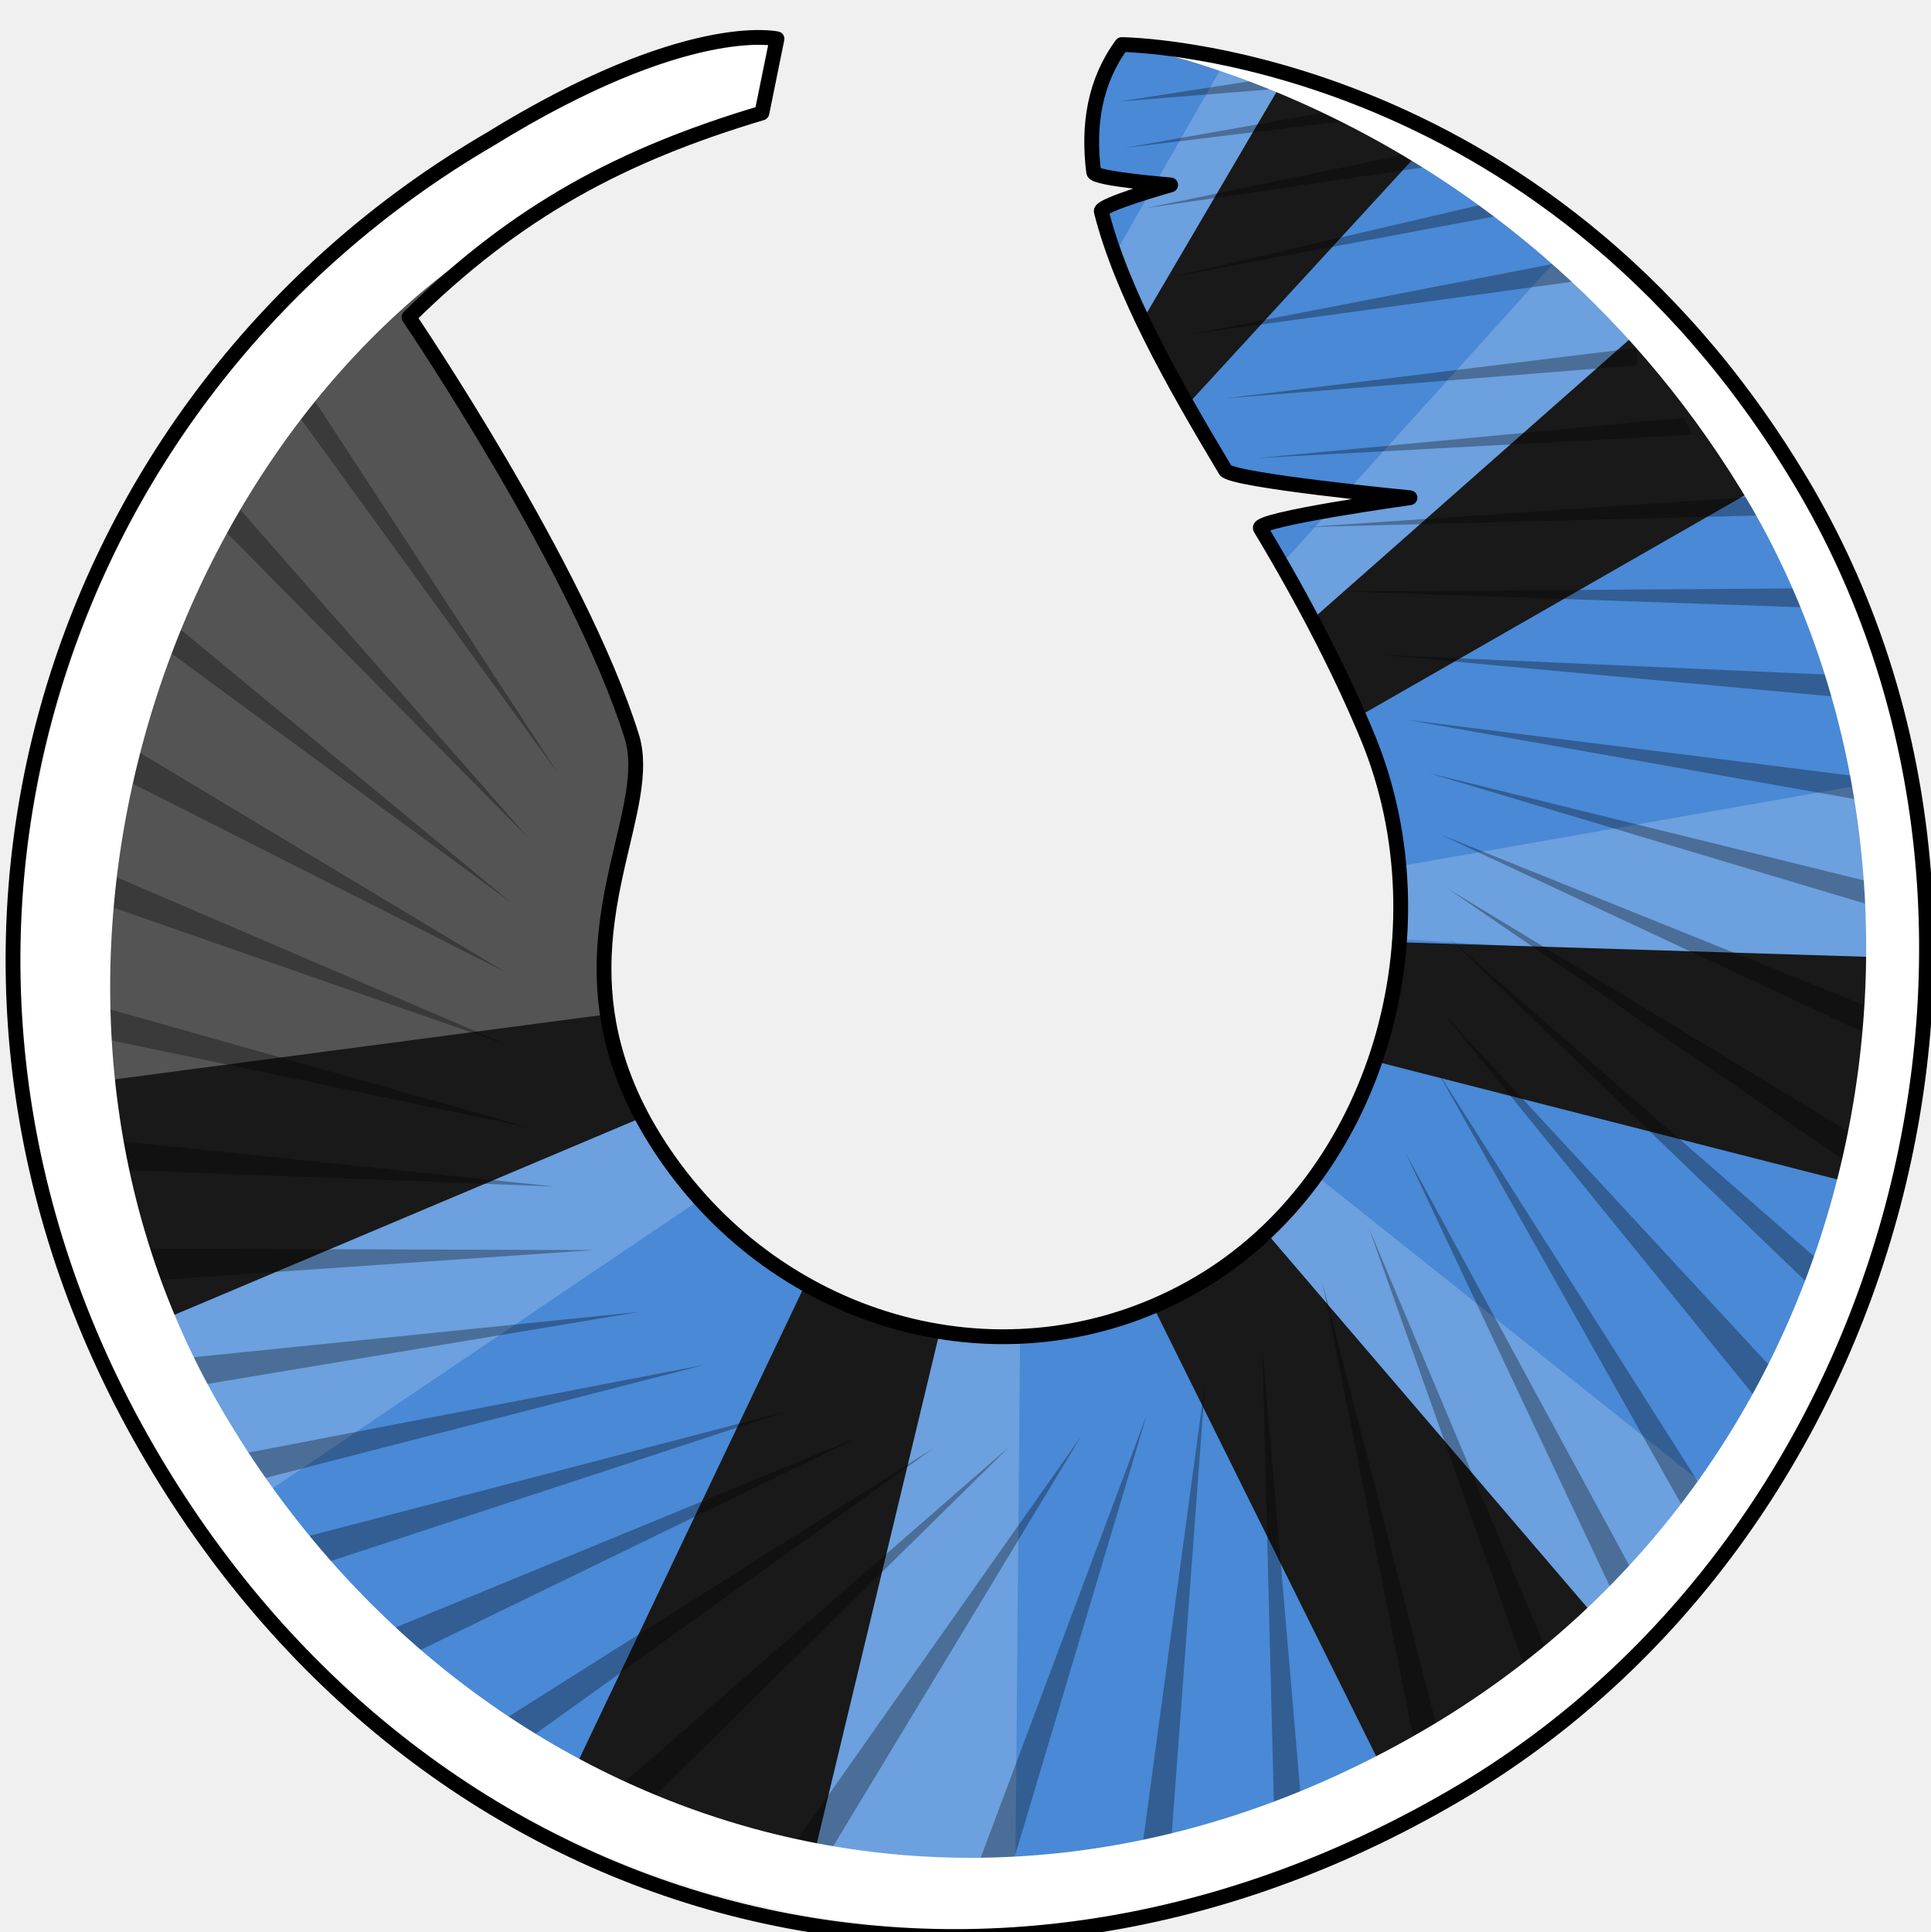
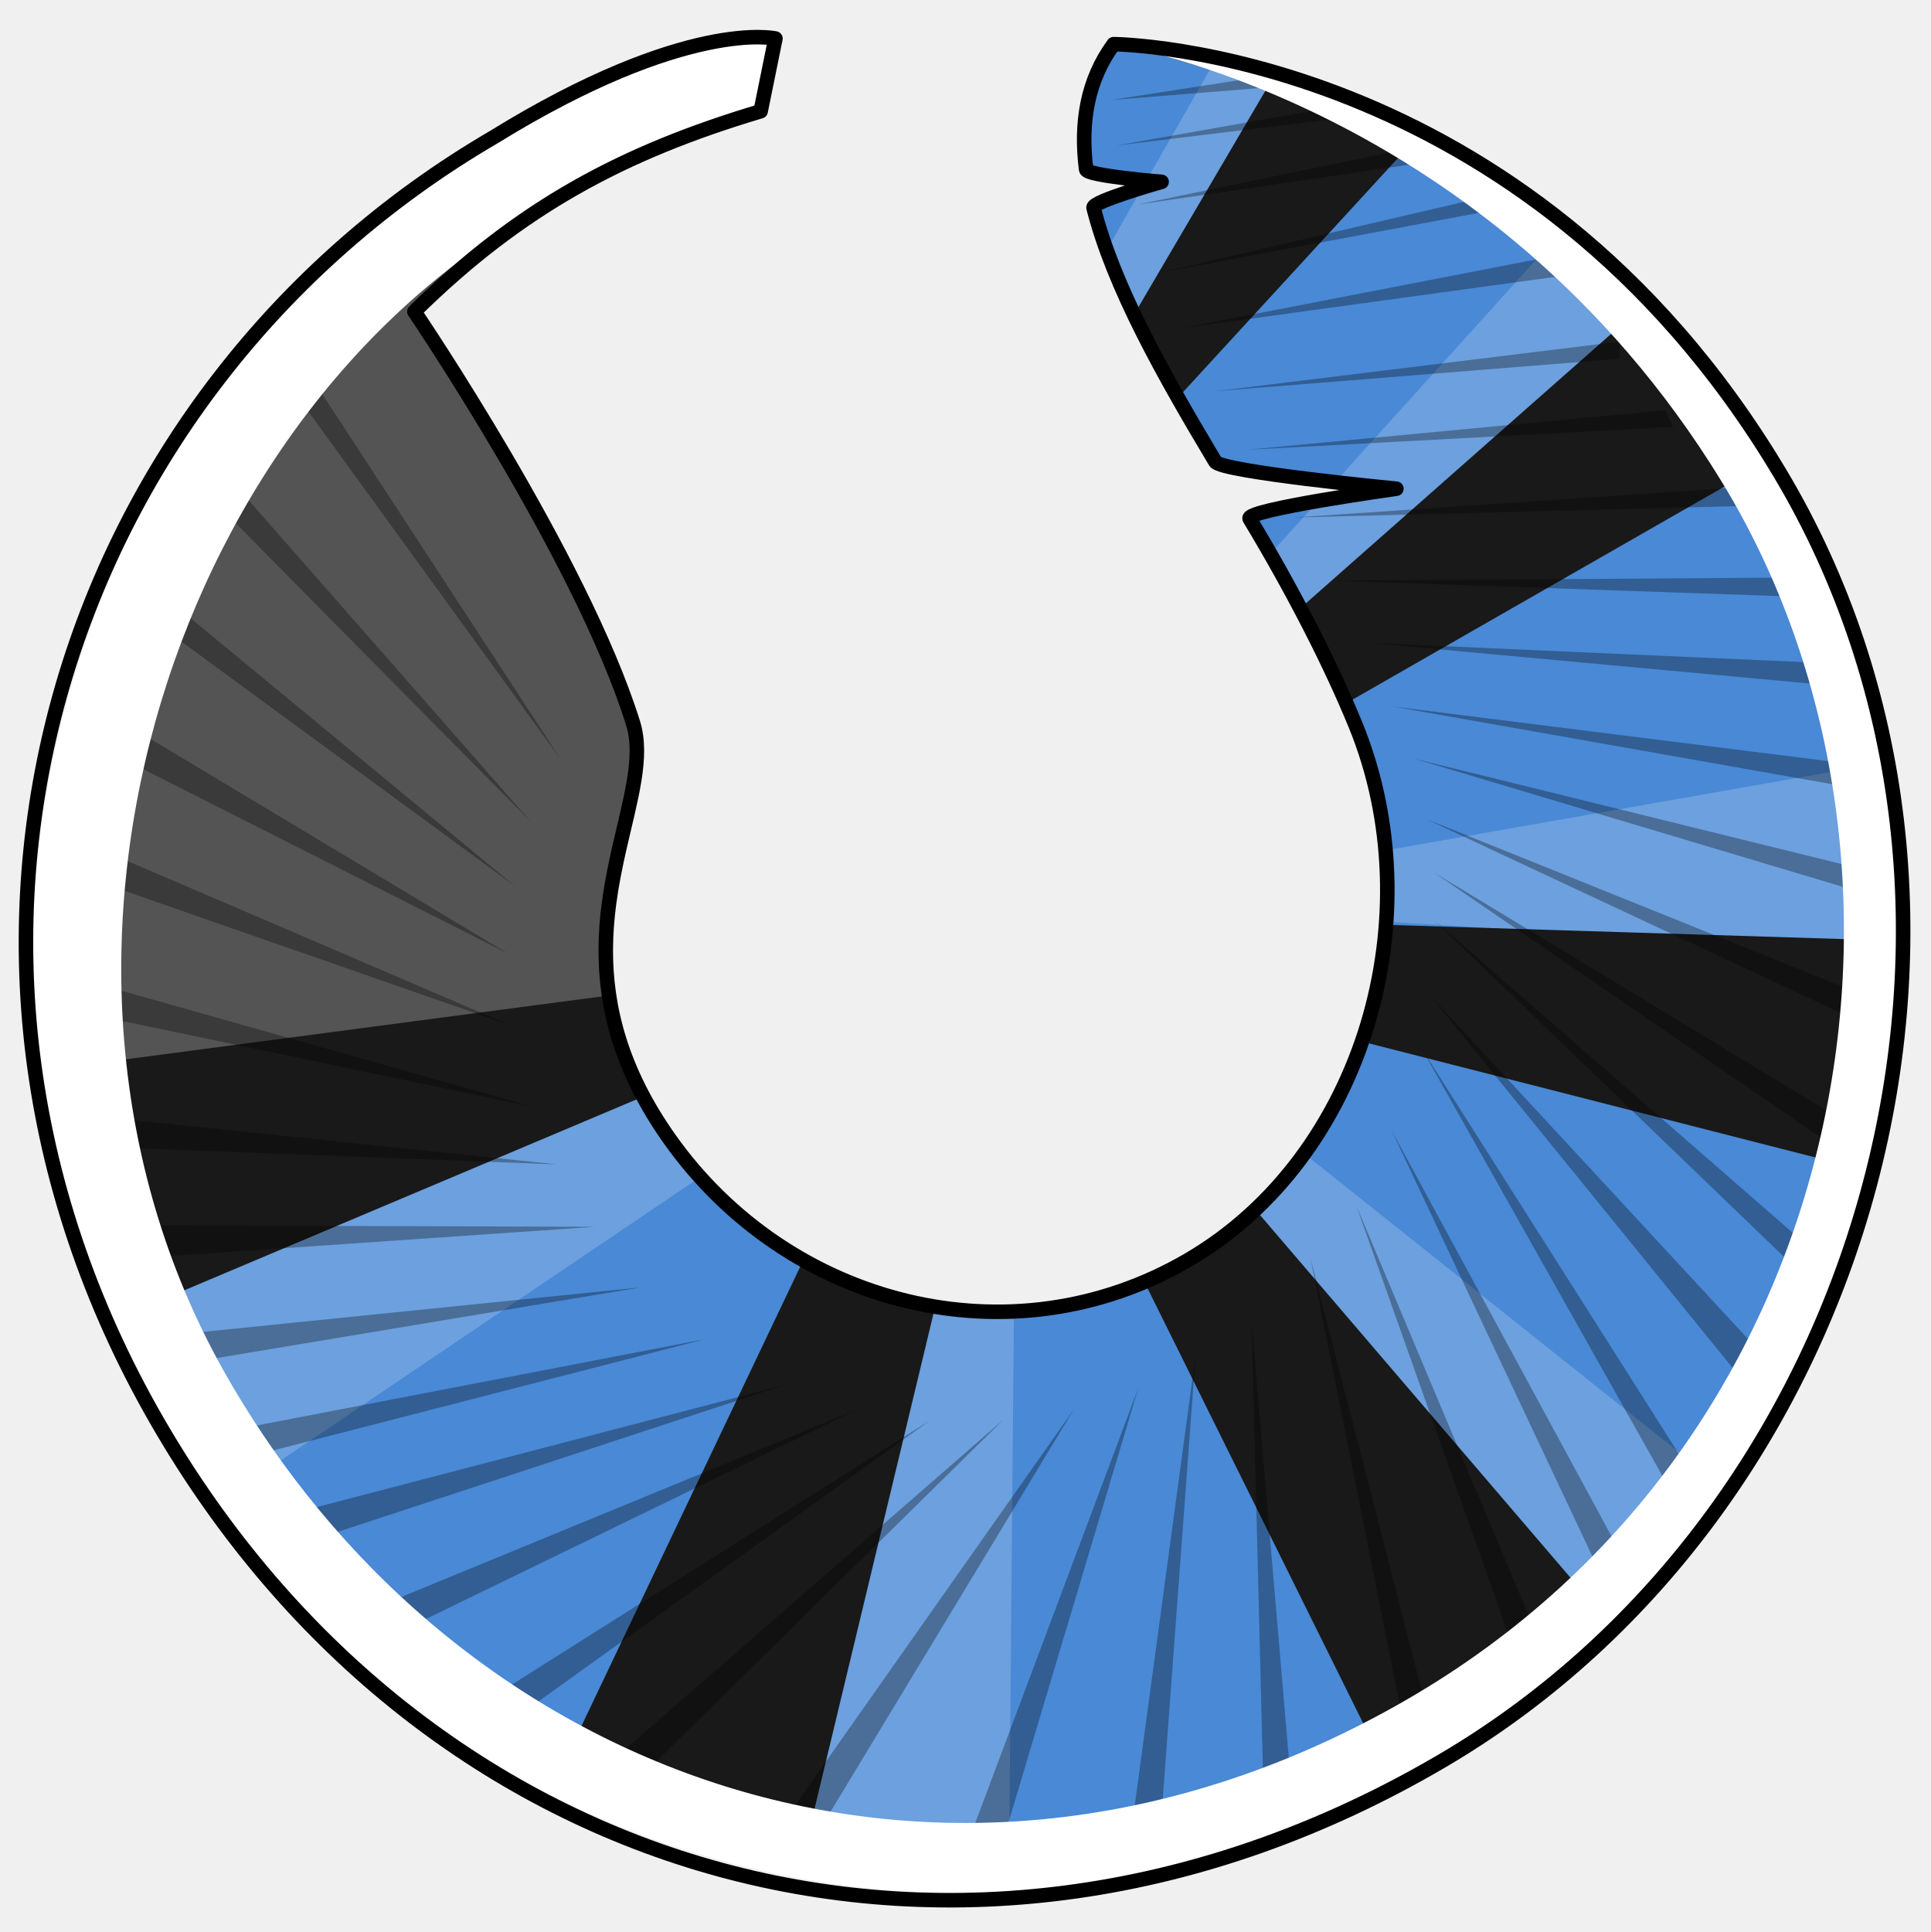
<svg xmlns="http://www.w3.org/2000/svg" width="130.416mm" height="130.495mm" viewBox="0 0 130.416 130.495" version="1.1" id="svg5">
  <defs id="defs2" />
  <g id="layer1" style="display:inline" transform="translate(-39.88579,-92.8416)">
    <circle style="display:none;fill:#fbfbfb;fill-opacity:1;stroke-width:0.5;stroke-linecap:round;stroke-linejoin:round;stop-color:#000000" id="path234" cx="104.843" cy="158.302" r="65.964" />
  </g>
  <g id="layer2" transform="translate(-39.88579,-92.8416)">
-     <path style="color:#000000;display:inline;fill:#545454;fill-opacity:1;stroke:none;stroke-linecap:round;stroke-linejoin:round;stroke-opacity:1;-inkscape-stroke:none" d="m 160.01,126.259 c 17.752,29.705 7.22,68.811 -22.664,86.259 -29.885,17.448 -68.811,7.22 -86.259,-22.664 -17.448,-29.885 -7.22,-68.811 22.664,-86.259 13.323,-8.219 18.662,-6.679 18.662,-6.679 l -1.059,3.555 c -9.455,2.826 -16.561,6.605 -23.843,13.796 0,0 12.558,18.637 15.328,29.308 1.396,5.378 -7.039,14.535 2.238,27.649 8.157,11.53 23.521,15.46 35.718,8.338 12.197,-7.121 17.183,-23.918 11.515,-36.854 -1.387,-4.307 -4.141,-8.945 -7.342,-14.252 -0.25,-0.414 8.066,-1.948 8.066,-1.948 0,0 -9.966,-1.118 -10.224,-1.547 -3.837,-6.375 -7.414,-12.454 -8.685,-18.136 -0.053,-0.239 4.225,-1.369 4.225,-1.369 0,0 -4.631,-0.476 -4.666,-0.7 -0.533,-3.442 0.008,-6.221 1.977,-8.906 0,0 26.814,1.069 44.348,30.408 z" id="path1109" />
-     <path id="path1485" style="display:inline;fill:#4989d6;fill-opacity:1;stroke:none;stroke-width:0.265px;stroke-linecap:butt;stroke-linejoin:miter;stroke-opacity:1" d="m 134.615,212.026 c -11.13,4.495 -30.106,8.869 -40.898,7.015 l 9.349,-36.342 c 4.276,0.765 10.095,-0.163 15.034,-1.621 z m -55.176,1.417 c -15.401,-9.893 -26.238,-20.665 -29.072,-32.976 l 32.989,-12.159 c 2.748,3.663 4.211,7.155 11.321,11.395 z m 45.499,-37.128 22.672,26.782 c 10.254,-9.195 16.562,-20.539 18.454,-31.03 l -32.827,-8.015 c -1.367,4.005 -4.421,9.084 -8.299,12.264 z m 9.329,-19.288 32.497,3.631 c 0.777,-12.054 -1.767,-23.197 -8.761,-34.924 l -28.659,10.099 c 3.523,6.183 6.186,12.768 4.923,21.194 z m -4.961,-21.242 22.892,-18.078 c -4.436,-6.717 -11.883,-11.134 -19.353,-15.831 l -13.132,17.858 2.967,4.965 10.844,2.047 -8.483,1.904 z m -9.612,-15.98 7.577,-20.663 -11.204,-3.435 c -2.404,0.981 -2.904,4.46 -2.122,8.531 0.121,0.628 4.836,1.335 4.836,1.335 0,0 -4.261,1.266 -4.123,1.736 1.089,3.733 3.018,7.795 5.037,12.495 z" />
-     <path style="display:inline;fill:#ffffff;fill-opacity:0.194;stroke:none;stroke-width:0.265px;stroke-linecap:butt;stroke-linejoin:miter;stroke-opacity:1" d="m 83.396,167.692 -32.669,13.853 5.865,12.981 30.641,-20.693 z m 19.565,14.874 -8.463,35.66 13.979,0.934 0.315,-35.662 z m 22.194,-6.258 22.749,26.728 7.805,-9.347 -26.932,-21.459 z m 9.427,-20.02 32.219,1.922 -0.561,-12.458 -31.613,5.565 z m -5.367,-20.893 21.394,-19.654 -5.574,-5.368 -13.809,15.285 3.126,0.996 -4.729,0.778 -3.263,3.611 z m -11.894,-20.153 9.445,-16.261 -4.393,-1.53 -7.347,12.843 z" id="path1555" />
-     <path id="path1520" style="display:inline;fill:#191919;fill-opacity:1;stroke:none;stroke-width:0.265px;stroke-linecap:butt;stroke-linejoin:miter;stroke-opacity:1" d="m 133.567,212.914 -15.779,-31.824 7.605,-5.027 22.83,26.664 z m -38.915,6.151 -16.241,-6.15 15.767,-33.099 9.171,3.053 z m 38.458,-54.453 32.799,8.381 1.498,-15.481 -33.001,-1.028 z m -1.474,-23.36 26.691,-15.288 -8.054,-10.476 -21.72,19.167 z m -11.678,-20.921 16.122,-17.553 -9.795,-4.015 -9.166,15.618 z m -36.633,47.958 -33.055,13.95 -5.233,-16.149 35.881,-4.739 z" />
-     <path style="fill:#000000;fill-opacity:0.316;stroke:none;stroke-width:0.265px;stroke-linecap:butt;stroke-linejoin:miter;stroke-opacity:1" d="m 60.077,118.276 17.535,26.844 -18.435,-25.406 z m -5.134,7.66 20.608,23.474 -21.518,-21.764 z m -4.71,7.896 24.209,19.994 -24.89,-18.249 z m -3.232,8.453 26.991,16.197 -27.617,-13.959 z m -1.782,8.717 28.932,12.419 -29.18,-10.174 z m 30.44,18.013 -30.7,-8.662 0.232,2.296 z m 1.667,3.967 -30.783,-3.219 0.567,2.062 z m 2.643,4.295 -31.339,-0.096 0.992,2.185 z m 3.13,4.173 -31.452,3.197 1.066,1.868 z m 4.402,3.572 -32.264,6.211 1.366,1.747 z m 5.621,3.113 -33.939,8.863 1.5,1.794 z m 4.888,1.716 -33.067,13.601 1.789,1.594 z m 4.981,0.776 -30.08,19.001 1.966,1.171 z m 5.094,-0.084 -26.498,23.091 2.172,0.865 z m 4.822,-0.673 -19.658,27.914 2.622,0.253 z m 4.447,-1.469 -11.446,30.524 2.356,-0.109 z m 3.953,-2.287 -4.298,31.788 2.031,-1.195 z m 3.856,-2.226 0.792,31.345 1.814,-0.827 z m 10.333,27.031 -6.272,-31.435 7.946,30.867 z m 7.466,-5.234 -10.582,-29.837 12.125,28.825 z m 5.89,-5.233 -14.042,-29.789 15.364,28.345 z m 4.846,-5.58 -16.809,-29.834 18.028,28.407 z m 4.965,-7.408 -21.257,-26.166 22.996,24.849 z m 3.755,-7.54 -24.641,-23.709 25.523,22.244 z m 2.793,-8.206 -27.466,-18.816 28.18,17.074 z m 1.037,-8.918 -29.09,-13.605 29.577,11.91 z m 0.453,-8.68 -30.312,-9.064 30.047,7.409 z m -1.312,-7.268 -30.497,-5.395 30.409,3.816 z m -1.274,-6.93 -30.905,-2.849 30.65,1.357 z m -2.504,-6.063 -30.867,-1.068 30.463,-0.206 z m -2.791,-6.205 -30.751,0.789 30.546,-2.069 z m -4.63,-5.449 -29.317,1.573 28.765,-2.723 z m -3.719,-4.688 -27.794,2.229 27.838,-3.414 z m -4.149,-5.678 -25.987,3.567 25.505,-4.94 z m -5.387,-4.396 -22.081,4.14 21.376,-4.978 z m -4.416,-3.369 -19.233,2.829 17.822,-3.691 z m -5.372,-3.107 -15.29,1.864 13.931,-2.466 z m -5.517,-2.085 -10.167,0.819 9.214,-1.428 z" id="path1968" />
-     <path style="color:#000000;display:inline;fill:#ffffff;fill-opacity:1;stroke:none;stroke-linecap:round;stroke-linejoin:round;stroke-opacity:1;-inkscape-stroke:none" d="m 161.797,125.216 c 17.752,29.705 6.188,71.149 -23.567,88.816 -32.253,19.15 -71.311,6.65 -88.76,-23.234 -17.448,-29.885 -6.482,-71.259 23.403,-88.707 13.323,-8.219 19.628,-7.015 19.628,-7.015 l -1.146,5.396 c -9.455,2.826 -7.177,2.092 -15.794,7.043 -25.109,14.428 -36.959,52.207 -20.922,80.134 16.037,27.926 49.928,40.249 81.2,22.186 31.272,-18.063 37.623,-57.854 21.667,-83.906 -15.956,-26.052 -41.843,-30.077 -41.843,-30.077 0,0 28.602,0.025 46.135,29.365 z" id="path1420" />
-     <path style="color:#000000;display:inline;fill:none;fill-opacity:1;stroke:#000000;stroke-linecap:round;stroke-linejoin:round;stroke-opacity:1;-inkscape-stroke:none" d="m 161.533,125.37 c 17.752,29.705 6.576,71.206 -23.283,88.697 -32.816,19.222 -70.051,8.553 -88.475,-23.447 -18.854,-32.747 -6.69,-70.915 23.195,-88.363 13.323,-8.219 19.403,-6.794 19.403,-6.794 l -1.019,5.008 c -9.455,2.826 -16.561,6.605 -23.843,13.796 0,0 11.484,16.906 15.053,28.322 0.733,2.345 -0.193,5.288 -0.985,8.809 -0.254,1.131 -0.495,2.323 -0.661,3.573 -0.139,1.043 -0.227,2.126 -0.23,3.251 -0.009,3.858 0.99,8.197 4.39,13.003 8.157,11.53 23.521,15.46 35.718,8.338 12.197,-7.121 16.872,-23.786 11.515,-36.854 -1.661,-4.051 -4.198,-9.062 -7.282,-14.183 -0.365,-0.607 10.102,-2.065 10.102,-2.065 0,0 -12.048,-1.161 -12.468,-1.862 -3.563,-5.948 -6.998,-12.026 -8.386,-17.483 -0.11,-0.432 4.688,-1.785 4.688,-1.785 0,0 -5.142,-0.408 -5.199,-0.855 -0.407,-3.212 0.077,-6.145 1.895,-8.624 0,0 28.338,0.179 45.871,29.519 z" id="path1518" />
+     <path style="color:#000000;display:inline;fill:#545454;fill-opacity:1;stroke:none;stroke-width:0.981;stroke-linecap:round;stroke-linejoin:round;stroke-opacity:1;-inkscape-stroke:none" d="m 158.621,125.656 c 17.415,29.141 7.083,67.504 -22.234,84.621 -29.317,17.117 -67.504,7.083 -84.621,-22.234 -17.117,-29.317 -7.083,-67.504 22.234,-84.621 13.07,-8.063 18.308,-6.552 18.308,-6.552 l -1.039,3.487 c -9.276,2.772 -16.246,6.48 -23.39,13.534 0,0 12.319,18.283 15.037,28.752 1.37,5.276 -6.906,14.259 2.196,27.124 8.002,11.311 23.075,15.166 35.04,8.18 11.965,-6.986 16.857,-23.464 11.296,-36.155 -1.361,-4.225 -4.063,-8.775 -7.203,-13.981 -0.245,-0.406 7.913,-1.911 7.913,-1.911 0,0 -9.776,-1.096 -10.03,-1.518 -3.764,-6.254 -7.273,-12.217 -8.52,-17.792 -0.052,-0.234 4.144,-1.343 4.144,-1.343 0,0 -4.543,-0.467 -4.577,-0.686 -0.523,-3.376 0.008,-6.103 1.939,-8.737 0,0 26.305,1.048 43.506,29.831 z" id="path1109" />
+     <path id="path1485" style="display:inline;fill:#4989d6;fill-opacity:1;stroke:none;stroke-width:0.26px;stroke-linecap:butt;stroke-linejoin:miter;stroke-opacity:1" d="m 133.708,209.793 c -10.918,4.41 -29.535,8.701 -40.122,6.882 l 9.172,-35.652 c 4.195,0.751 9.903,-0.16 14.749,-1.59 z m -54.129,1.39 C 64.471,201.478 53.84,190.911 51.06,178.833 L 83.423,166.906 c 2.696,3.593 4.131,7.019 11.106,11.178 z m 44.635,-36.423 22.241,26.273 c 10.06,-9.02 16.248,-20.149 18.104,-30.441 l -32.203,-7.863 c -1.341,3.928 -4.337,8.911 -8.142,12.031 z m 9.152,-18.922 31.88,3.562 c 0.762,-11.825 -1.733,-22.757 -8.595,-34.261 l -28.115,9.907 c 3.456,6.065 6.069,12.526 4.83,20.791 z m -4.867,-20.839 22.457,-17.735 c -4.351,-6.59 -11.658,-10.923 -18.986,-15.531 l -12.882,17.519 2.911,4.871 10.638,2.009 -8.321,1.868 z m -9.43,-15.676 7.433,-20.27 -10.992,-3.37 c -2.359,0.963 -2.849,4.376 -2.082,8.369 0.118,0.616 4.744,1.31 4.744,1.31 0,0 -4.18,1.242 -4.045,1.703 1.068,3.662 2.961,7.647 4.942,12.258 z" />
+     <path style="display:inline;fill:#ffffff;fill-opacity:0.194;stroke:none;stroke-width:0.26px;stroke-linecap:butt;stroke-linejoin:miter;stroke-opacity:1" d="m 83.461,166.302 -32.049,13.59 5.753,12.734 30.059,-20.3 z m 19.194,14.591 -8.302,34.983 13.714,0.916 0.309,-34.984 z m 21.772,-6.139 22.317,26.221 7.657,-9.17 -26.421,-21.051 z m 9.248,-19.64 31.607,1.886 -0.55,-12.221 -31.013,5.459 z m -5.265,-20.497 20.987,-19.28 -5.468,-5.266 -13.547,14.995 3.067,0.977 -4.639,0.763 -3.201,3.543 z m -11.668,-19.771 9.266,-15.952 -4.31,-1.501 -7.208,12.599 z" id="path1555" />
+     <path id="path1520" style="display:inline;fill:#191919;fill-opacity:1;stroke:none;stroke-width:0.26px;stroke-linecap:butt;stroke-linejoin:miter;stroke-opacity:1" d="m 132.68,210.665 -15.479,-31.219 7.461,-4.932 22.396,26.158 z m -38.176,6.035 -15.933,-6.033 15.468,-32.47 8.996,2.995 z m 37.727,-53.419 32.177,8.222 1.47,-15.187 -32.375,-1.008 z m -1.446,-22.917 26.184,-14.998 -7.901,-10.277 -21.308,18.803 z m -11.456,-20.524 15.815,-17.22 -9.609,-3.939 -8.992,15.321 z M 83.392,166.886 50.964,180.572 45.831,164.729 81.03,160.08 Z" />
+     <path style="fill:#000000;fill-opacity:0.316;stroke:none;stroke-width:0.26px;stroke-linecap:butt;stroke-linejoin:miter;stroke-opacity:1" d="M 60.584,117.824 77.786,144.158 59.701,119.235 Z m -5.037,7.514 20.217,23.028 -21.109,-21.351 z m -4.62,7.746 23.75,19.615 -24.418,-17.902 z m -3.17,8.293 26.479,15.89 -27.093,-13.694 z m -1.748,8.551 28.383,12.183 -28.626,-9.981 z m 29.862,17.671 -30.117,-8.498 0.228,2.252 z m 1.635,3.891 -30.199,-3.158 0.556,2.023 z m 2.593,4.213 -30.744,-0.095 0.973,2.144 z m 3.071,4.093 -30.855,3.136 1.046,1.832 z m 4.319,3.504 -31.652,6.093 1.34,1.714 z m 5.514,3.054 -33.295,8.695 1.472,1.76 z m 4.796,1.683 -32.439,13.343 1.755,1.564 z m 4.886,0.762 -29.509,18.64 1.929,1.149 z m 4.997,-0.083 -25.995,22.653 2.131,0.848 z m 4.731,-0.66 -19.285,27.384 2.572,0.248 z m 4.362,-1.441 -11.229,29.944 2.311,-0.107 z m 3.878,-2.244 -4.216,31.184 1.992,-1.173 z m 3.783,-2.184 0.777,30.75 1.78,-0.811 z m 10.137,26.518 -6.153,-30.838 7.795,30.28 z m 7.324,-5.135 -10.381,-29.271 11.895,28.278 z m 5.778,-5.134 -13.776,-29.223 15.072,27.806 z m 4.754,-5.474 -16.49,-29.268 17.685,27.867 z m 4.87,-7.268 -20.853,-25.669 22.559,24.377 z m 3.684,-7.397 -24.173,-23.259 25.039,21.822 z m 2.74,-8.05 -26.944,-18.459 27.645,16.75 z m 1.017,-8.748 -28.537,-13.347 29.015,11.684 z m 0.444,-8.515 -29.737,-8.892 29.476,7.268 z m -1.287,-7.13 -29.918,-5.292 29.832,3.743 z m -1.25,-6.798 -30.318,-2.795 30.068,1.331 z m -2.456,-5.948 -30.281,-1.048 29.884,-0.202 z m -2.738,-6.087 -30.167,0.774 29.966,-2.03 z m -4.542,-5.345 -28.76,1.543 28.219,-2.672 z m -3.648,-4.599 -27.266,2.187 27.309,-3.349 z m -4.07,-5.57 -25.493,3.499 25.021,-4.846 z m -5.284,-4.312 -21.662,4.061 20.97,-4.883 z m -4.332,-3.305 -18.867,2.775 17.483,-3.621 z m -5.27,-3.048 -15,1.828 13.666,-2.419 z m -5.412,-2.046 -9.974,0.803 9.039,-1.4 z" id="path1968" />
+     <path style="color:#000000;display:inline;fill:#ffffff;fill-opacity:1;stroke:none;stroke-width:0.981;stroke-linecap:round;stroke-linejoin:round;stroke-opacity:1;-inkscape-stroke:none" d="m 160.374,124.632 c 17.415,29.141 6.071,69.798 -23.12,87.13 -31.64,18.786 -69.957,6.524 -87.074,-22.793 -17.117,-29.317 -6.359,-69.906 22.958,-87.023 13.07,-8.063 19.255,-6.882 19.255,-6.882 l -1.125,5.293 c -9.276,2.772 -7.041,2.053 -15.494,6.91 -24.633,14.154 -36.258,51.216 -20.525,78.612 15.733,27.396 48.98,39.484 79.658,21.765 30.678,-17.72 36.909,-56.755 21.256,-82.312 -15.653,-25.557 -41.048,-29.506 -41.048,-29.506 0,0 28.058,0.025 45.259,28.807 z" id="path1420" />
+     <path style="color:#000000;display:inline;fill:none;fill-opacity:1;stroke:#000000;stroke-width:0.981;stroke-linecap:round;stroke-linejoin:round;stroke-opacity:1;-inkscape-stroke:none" d="m 160.115,124.783 c 17.415,29.141 6.451,69.854 -22.841,87.012 -32.192,18.857 -68.72,8.391 -86.795,-23.002 -18.496,-32.125 -6.563,-69.568 22.754,-86.685 13.07,-8.063 19.035,-6.665 19.035,-6.665 l -0.999,4.913 c -9.276,2.772 -16.246,6.48 -23.39,13.534 0,0 11.266,16.585 14.767,27.784 0.719,2.301 -0.19,5.187 -0.966,8.642 -0.249,1.11 -0.485,2.279 -0.649,3.505 -0.136,1.023 -0.223,2.086 -0.225,3.189 -0.008,3.785 0.971,8.041 4.306,12.756 8.002,11.311 23.075,15.166 35.04,8.18 11.965,-6.986 16.551,-23.334 11.296,-36.155 -1.629,-3.974 -4.119,-8.89 -7.144,-13.914 -0.358,-0.595 9.91,-2.025 9.91,-2.025 0,0 -11.819,-1.139 -12.231,-1.827 -3.495,-5.835 -6.865,-11.797 -8.227,-17.151 -0.108,-0.423 4.599,-1.751 4.599,-1.751 0,0 -5.045,-0.4 -5.1,-0.839 -0.399,-3.151 0.076,-6.028 1.859,-8.46 0,0 27.8,0.176 45,28.958 z" id="path1518" />
  </g>
  <g id="layer3" style="display:none">
    <text xml:space="preserve" style="font-style:normal;font-weight:normal;font-size:22.578px;line-height:1.25;font-family:sans-serif;letter-spacing:0px;word-spacing:0px;fill:#000000;fill-opacity:1;stroke:none;stroke-width:0.265" x="82.566" y="53.437" id="text2061" transform="rotate(41.47936)">
      <tspan id="tspan2059" style="font-style:normal;font-variant:normal;font-weight:bold;font-stretch:normal;font-size:22.578px;font-family:FreeMono;-inkscape-font-specification:'FreeMono Bold';stroke-width:0.265" x="82.566" y="53.437">S</tspan>
    </text>
    <text xml:space="preserve" style="font-style:normal;font-weight:normal;font-size:22.578px;line-height:1.25;font-family:sans-serif;letter-spacing:0px;word-spacing:0px;fill:#000000;fill-opacity:1;stroke:none;stroke-width:0.265" x="55.757" y="118.767" id="text2061-3" transform="rotate(-5.380753)">
      <tspan id="tspan2059-6" style="font-style:normal;font-variant:normal;font-weight:bold;font-stretch:normal;font-size:22.578px;font-family:FreeMono;-inkscape-font-specification:'FreeMono Bold';stroke-width:0.265" x="55.757" y="118.767">n</tspan>
    </text>
    <text xml:space="preserve" style="font-style:normal;font-weight:normal;font-size:22.578px;line-height:1.25;font-family:sans-serif;letter-spacing:0px;word-spacing:0px;fill:#000000;fill-opacity:1;stroke:none;stroke-width:0.265" x="55.757" y="118.767" id="text2182" transform="rotate(-5.380753)">
      <tspan id="tspan2180" style="font-style:normal;font-variant:normal;font-weight:bold;font-stretch:normal;font-size:22.578px;font-family:FreeMono;-inkscape-font-specification:'FreeMono Bold';stroke-width:0.265" x="55.757" y="118.767">n</tspan>
    </text>
    <text xml:space="preserve" style="font-style:normal;font-weight:normal;font-size:22.578px;line-height:1.25;font-family:sans-serif;letter-spacing:0px;word-spacing:0px;fill:#000000;fill-opacity:1;stroke:none;stroke-width:0.265" x="-17.345" y="141.146" id="text2061-7" transform="rotate(-55.07219)">
      <tspan id="tspan2059-5" style="font-style:normal;font-variant:normal;font-weight:bold;font-stretch:normal;font-size:22.578px;font-family:FreeMono;-inkscape-font-specification:'FreeMono Bold';stroke-width:0.265" x="-17.345" y="141.146">i</tspan>
    </text>
    <text xml:space="preserve" style="font-style:normal;font-weight:normal;font-size:22.578px;line-height:1.25;font-family:sans-serif;letter-spacing:0px;word-spacing:0px;fill:#000000;fill-opacity:1;stroke:none;stroke-width:0.265" x="-17.345" y="141.146" id="text2203" transform="rotate(-55.07219)">
      <tspan id="tspan2201" style="font-style:normal;font-variant:normal;font-weight:bold;font-stretch:normal;font-size:22.578px;font-family:FreeMono;-inkscape-font-specification:'FreeMono Bold';stroke-width:0.265" x="-17.345" y="141.146">i</tspan>
    </text>
    <text xml:space="preserve" style="font-style:normal;font-weight:normal;font-size:19.752px;line-height:1.25;font-family:sans-serif;letter-spacing:0px;word-spacing:0px;fill:#000000;fill-opacity:1;stroke:none;stroke-width:0.231" x="-77.429" y="103.103" id="text2061-35" transform="rotate(-100.8686)">
      <tspan id="tspan2059-62" style="font-style:normal;font-variant:normal;font-weight:bold;font-stretch:normal;font-size:19.752px;font-family:FreeMono;-inkscape-font-specification:'FreeMono Bold';stroke-width:0.231" x="-77.429" y="103.103">t</tspan>
    </text>
    <text xml:space="preserve" style="font-style:normal;font-weight:normal;font-size:18.27px;line-height:1.25;font-family:sans-serif;letter-spacing:0px;word-spacing:0px;fill:#000000;fill-opacity:1;stroke:none;stroke-width:0.214" x="-93.377" y="48.413" id="text2224" transform="rotate(-138.2111)">
      <tspan id="tspan2222" style="font-style:normal;font-variant:normal;font-weight:bold;font-stretch:normal;font-size:18.27px;font-family:FreeMono;-inkscape-font-specification:'FreeMono Bold';stroke-width:0.214" x="-93.377" y="48.413">c</tspan>
    </text>
    <text xml:space="preserve" style="font-style:normal;font-weight:normal;font-size:10.821px;line-height:1.25;font-family:sans-serif;letter-spacing:0px;word-spacing:0px;fill:#000000;fill-opacity:1;stroke:none;stroke-width:0.127" x="-76.754" y="31.992" id="text2228" transform="rotate(-151.8554)">
      <tspan id="tspan2226" style="font-style:normal;font-variant:normal;font-weight:bold;font-stretch:normal;font-size:10.821px;font-family:FreeMono;-inkscape-font-specification:'FreeMono Bold';stroke-width:0.127" x="-76.754" y="31.992">h</tspan>
    </text>
  </g>
</svg>
